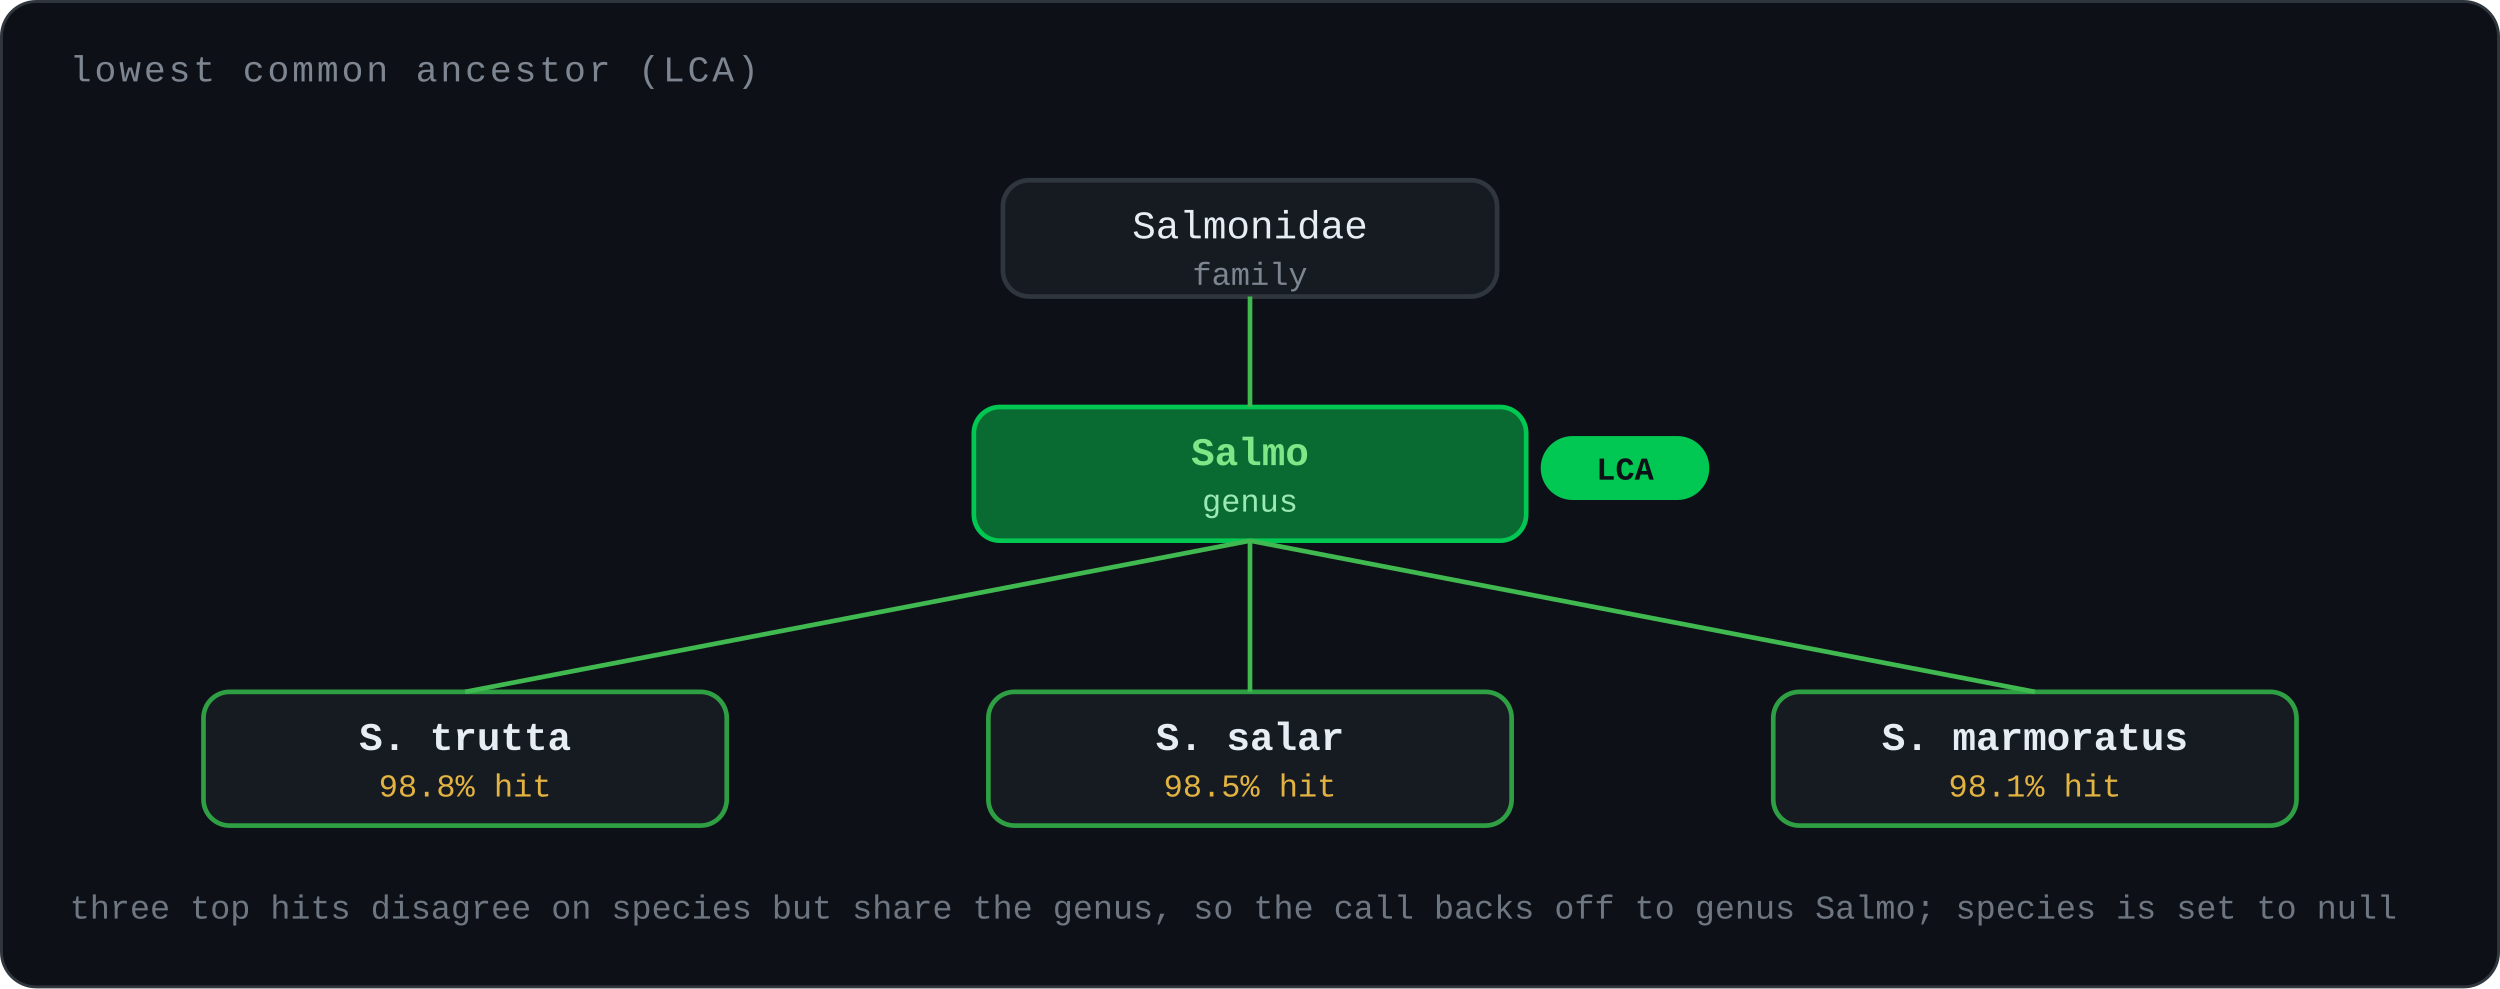
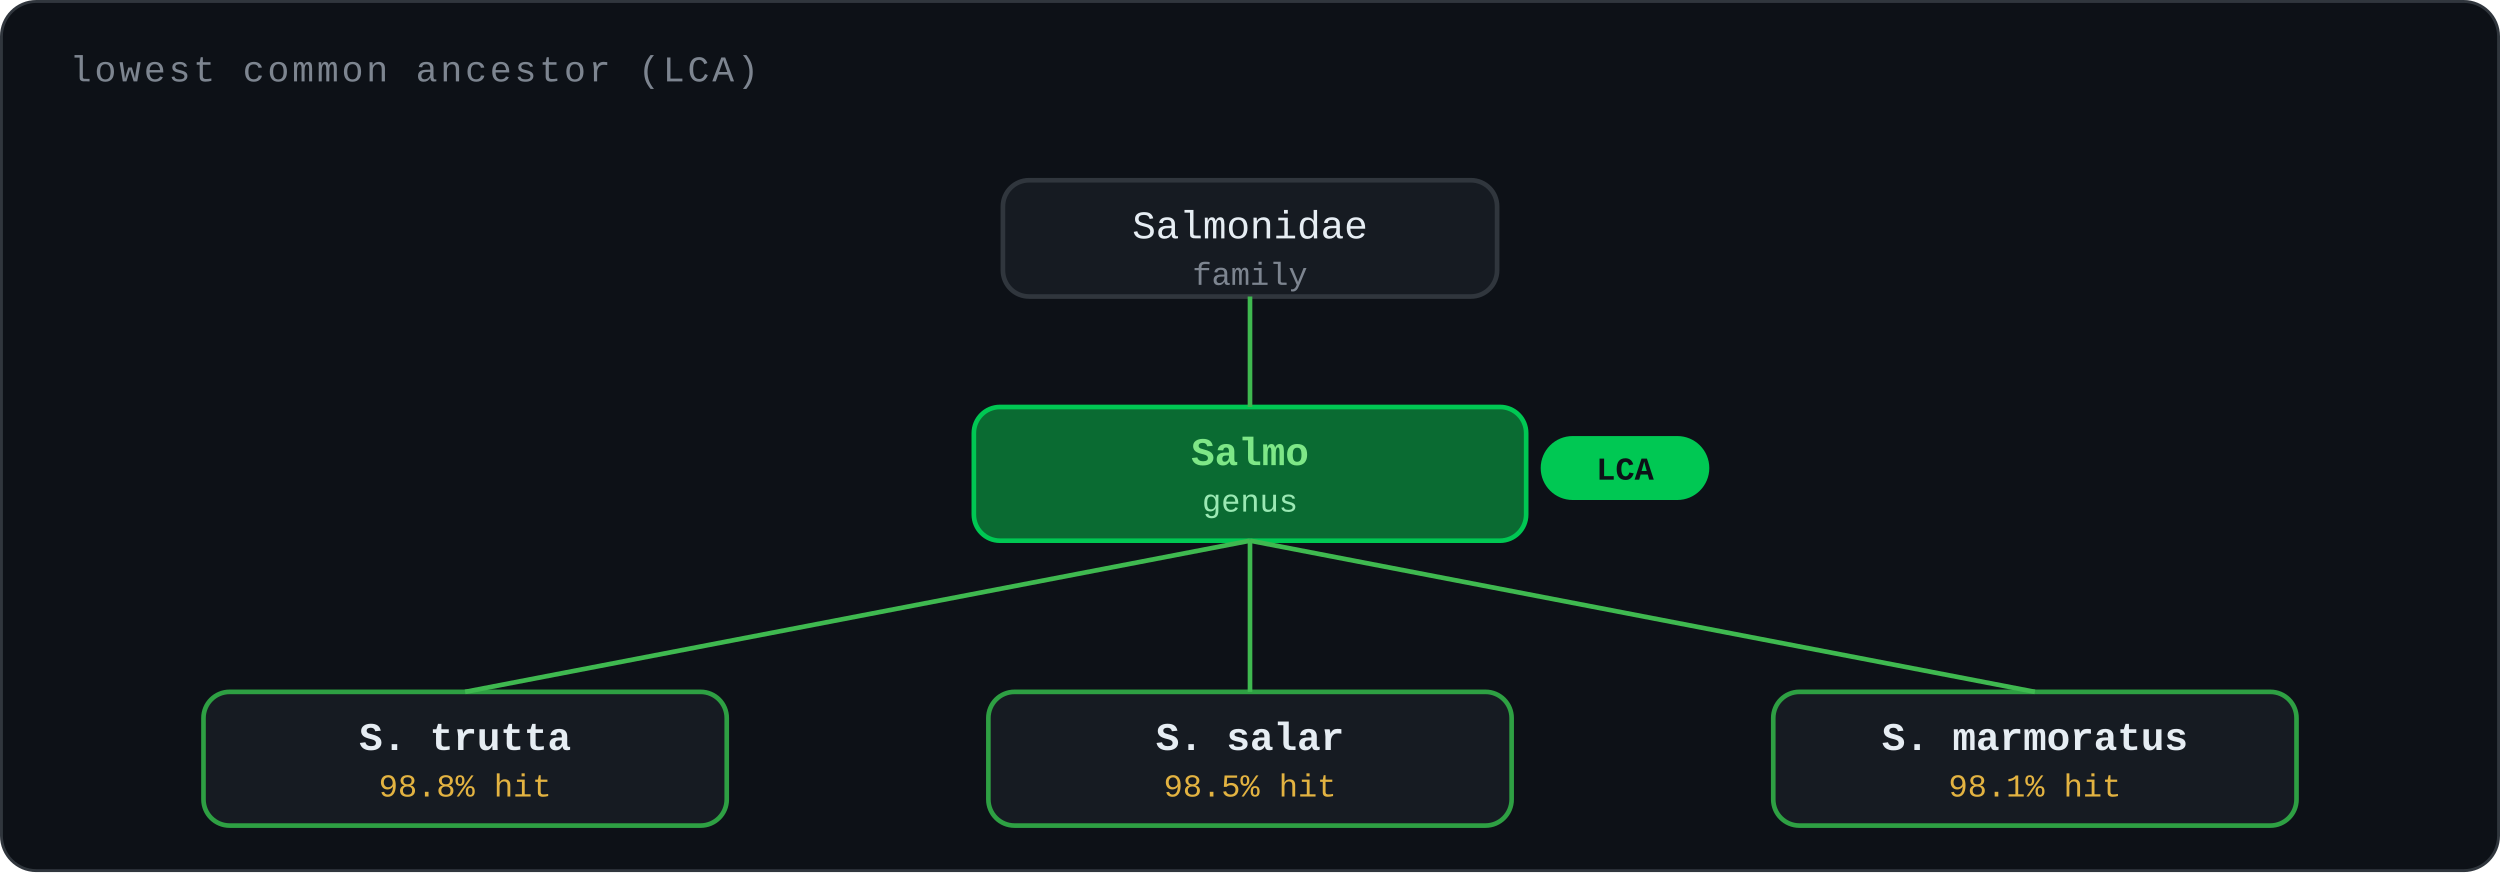
- <svg xmlns="http://www.w3.org/2000/svg" viewBox="0 0 860 340" width="100%" font-family="'SFMono-Regular','SF Mono','Menlo','Consolas','Liberation Mono','DejaVu Sans Mono',monospace">
-   <rect x="0.5" y="0.5" width="859" height="339" rx="12" fill="#0D1117" stroke="#30363d" stroke-width="1" />
+ <svg xmlns="http://www.w3.org/2000/svg" viewBox="0 0 860 300" width="100%" font-family="'SFMono-Regular','SF Mono','Menlo','Consolas','Liberation Mono','DejaVu Sans Mono',monospace">
+   <rect x="0.5" y="0.5" width="859" height="299" rx="12" fill="#0D1117" stroke="#30363d" stroke-width="1" />
  <text x="24" y="28" font-size="12.5" fill="#7d8590" letter-spacing="1">lowest common ancestor (LCA)</text>
  <rect x="345" y="62" width="170" height="40" rx="9" fill="#161B22" stroke="#30363d" stroke-width="1.6" />
  <text x="430" y="82" text-anchor="middle" font-size="13.5" fill="#e6edf3">Salmonidae</text>
  <text x="430" y="98" text-anchor="middle" font-size="11" fill="#7d8590">family</text>
  <rect x="335" y="140" width="190" height="46" rx="9" fill="#0a6b32" stroke="#00C853" stroke-width="1.6" />
  <text x="430" y="160" text-anchor="middle" font-size="13.5" font-weight="bold" fill="#7ee787">Salmo</text>
  <text x="430" y="176" text-anchor="middle" font-size="11" fill="#9be9b4">genus</text>
  <rect x="530" y="150" width="58" height="22" rx="11" fill="#00C853" />
  <text x="559" y="165" text-anchor="middle" font-size="11" font-weight="bold" fill="#0D1117">LCA</text>
  <rect x="70" y="238" width="180" height="46" rx="9" fill="#161B22" stroke="#2ea043" stroke-width="1.6" />
  <text x="160" y="258" text-anchor="middle" font-size="13.5" font-weight="bold" fill="#e6edf3">S. trutta</text>
  <text x="160" y="274" text-anchor="middle" font-size="11" fill="#e3b341">98.8%  hit</text>
  <rect x="340" y="238" width="180" height="46" rx="9" fill="#161B22" stroke="#2ea043" stroke-width="1.6" />
  <text x="430" y="258" text-anchor="middle" font-size="13.5" font-weight="bold" fill="#e6edf3">S. salar</text>
  <text x="430" y="274" text-anchor="middle" font-size="11" fill="#e3b341">98.5%  hit</text>
  <rect x="610" y="238" width="180" height="46" rx="9" fill="#161B22" stroke="#2ea043" stroke-width="1.6" />
  <text x="700" y="258" text-anchor="middle" font-size="13.5" font-weight="bold" fill="#e6edf3">S. marmoratus</text>
  <text x="700" y="274" text-anchor="middle" font-size="11" fill="#e3b341">98.1%  hit</text>
  <line x1="430" y1="102" x2="430" y2="140" stroke="#3fb950" stroke-width="1.6" />
  <line x1="430" y1="186" x2="160" y2="238" stroke="#3fb950" stroke-width="1.6" />
  <line x1="430" y1="186" x2="430" y2="238" stroke="#3fb950" stroke-width="1.6" />
  <line x1="430" y1="186" x2="700" y2="238" stroke="#3fb950" stroke-width="1.6" />
-   <text x="24" y="316" font-size="11.5" fill="#6e7681">three top hits disagree on species but share the genus, so the call backs off to genus Salmo; species is set to null</text>
</svg>
